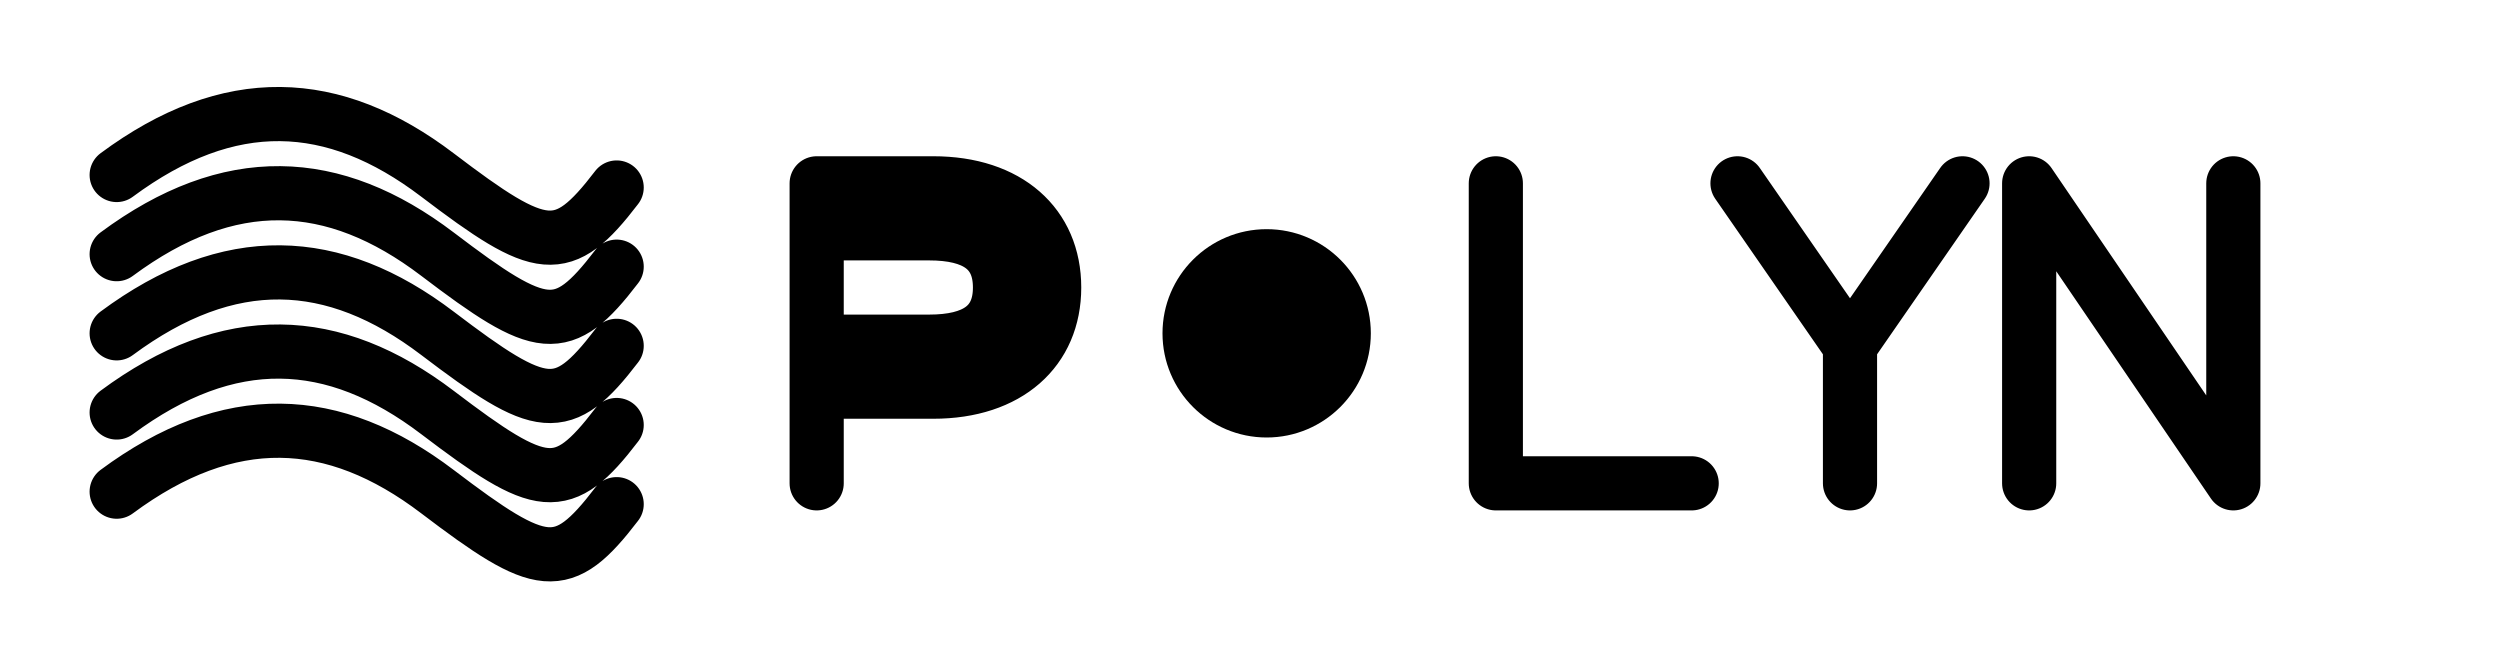
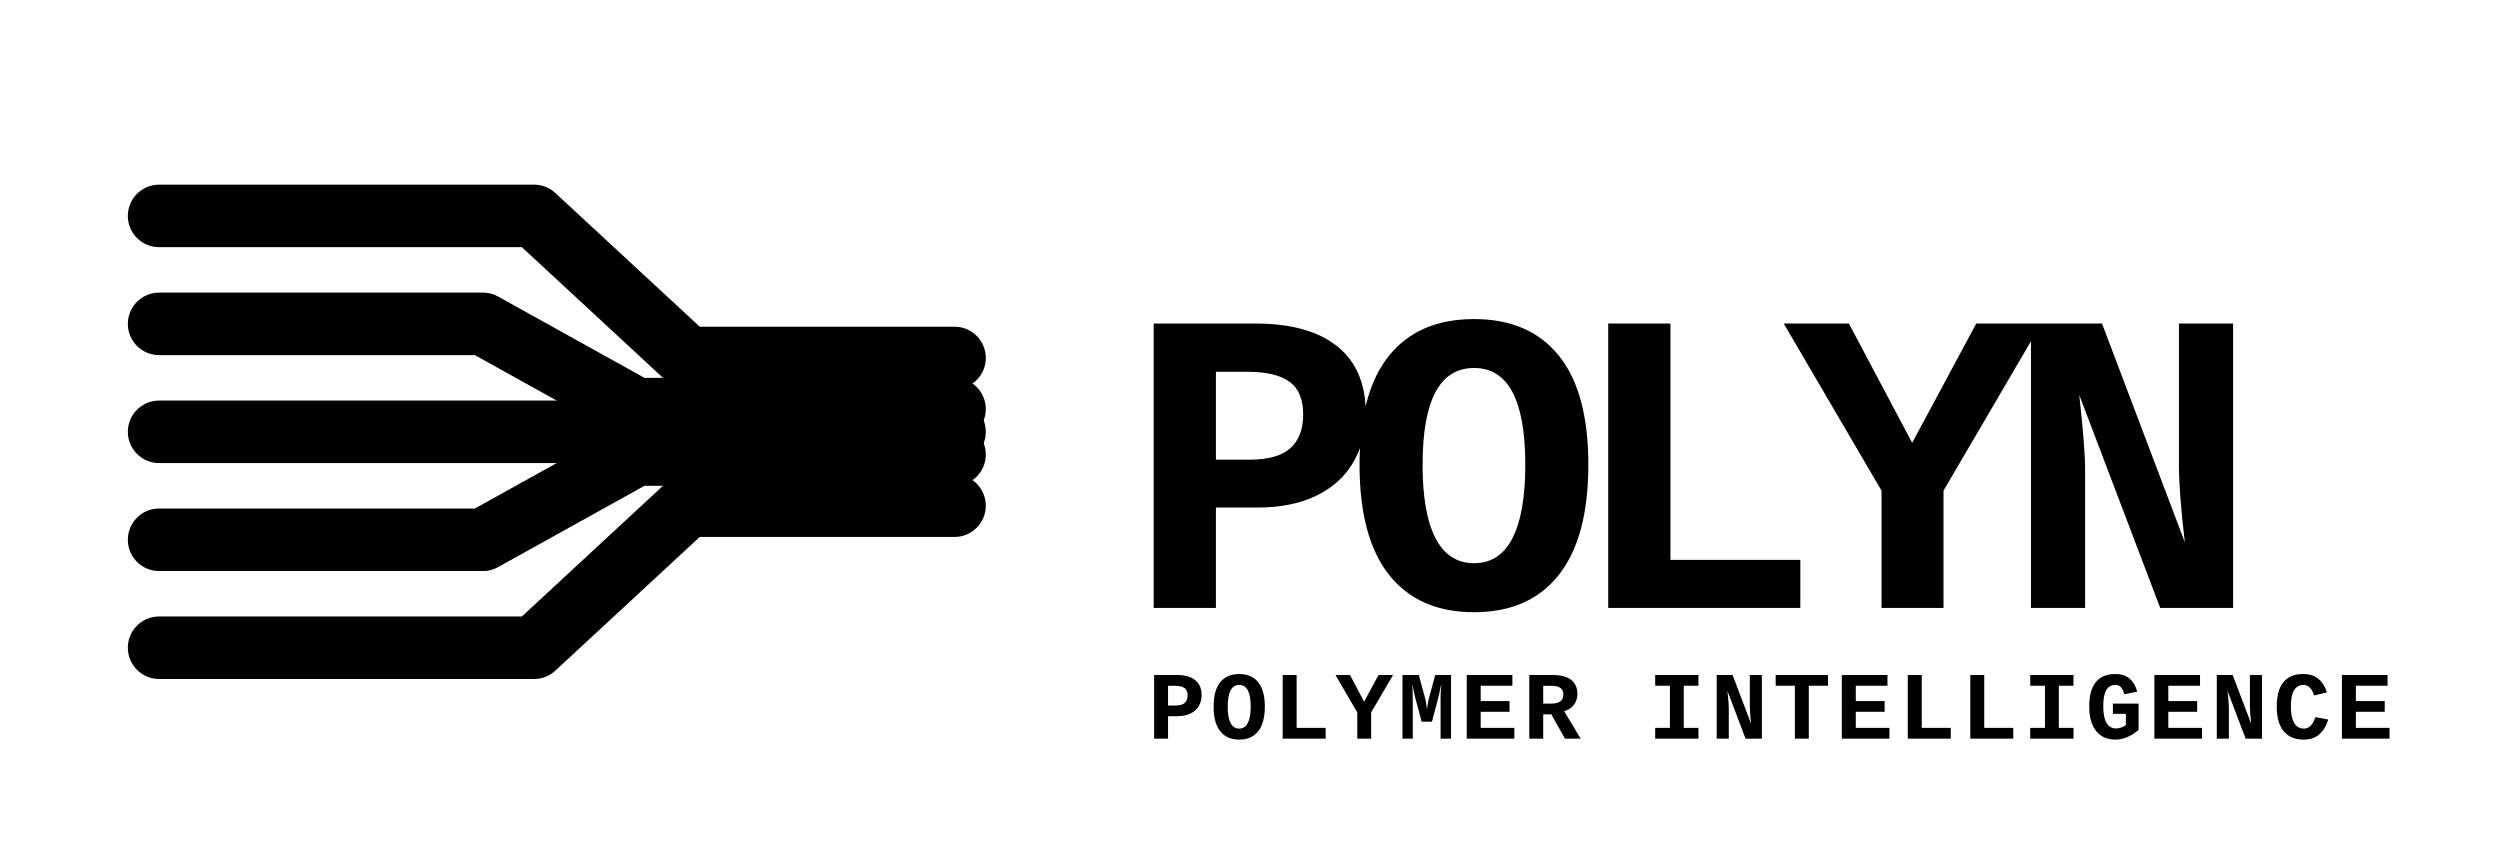
- <svg xmlns="http://www.w3.org/2000/svg" viewBox="0 0 600 160" role="img" aria-labelledby="title desc">
-   <path d="M28 42C55 22 80 23 105 42s30 20 43 3M28 61c27-20 52-19 77 0s30 20 43 3M28 80c27-20 52-19 77 0s30 20 43 3M28 99c27-20 52-19 77 0s30 20 43 3M28 118c27-20 52-19 77 0s30 20 43 3M196 116V44h28c18 0 29 10 29 25s-11 25-29 25h-28m0-12h27c11 0 17-4 17-13s-6-13-17-13h-27M359 44v72h47M417 44l27 39v33m27-72-27 39M487 116V44l49 72V44" fill="none" stroke="currentColor" stroke-width="13" stroke-linecap="round" stroke-linejoin="round" />
-   <path d="M304 55a25 25 0 1 1 0 50 25 25 0 1 1 0-50Z" fill="currentColor" />
+ <svg xmlns="http://www.w3.org/2000/svg" viewBox="0 0 440 150" role="img" aria-labelledby="title desc">
+   <g fill="none" stroke="currentColor" stroke-width="11" stroke-linecap="round" stroke-linejoin="round">
+     <path id="flow-red" d="M28 38h66l27 25h47" />
+     <path id="flow-orange" d="M28 57h57l27 15h56" />
+     <path id="flow-yellow" d="M28 76h140" />
+     <path id="flow-green" d="M28 95h57l27-15h56" />
+     <path id="flow-blue" d="M28 114h66l27-25h47" />
+   </g>
+   <text id="polyn-wordmark" x="198" y="107" fill="currentColor" font-family="ui-monospace, Cascadia Mono, Liberation Mono, monospace" font-size="76" font-weight="900" letter-spacing="-7">POLYN</text>
+   <text id="polyn-tagline" x="202" y="130" fill="currentColor" font-family="ui-monospace, Cascadia Mono, Liberation Mono, monospace" font-size="17" font-weight="800" letter-spacing=".8">POLYMER INTELLIGENCE</text>
</svg>
